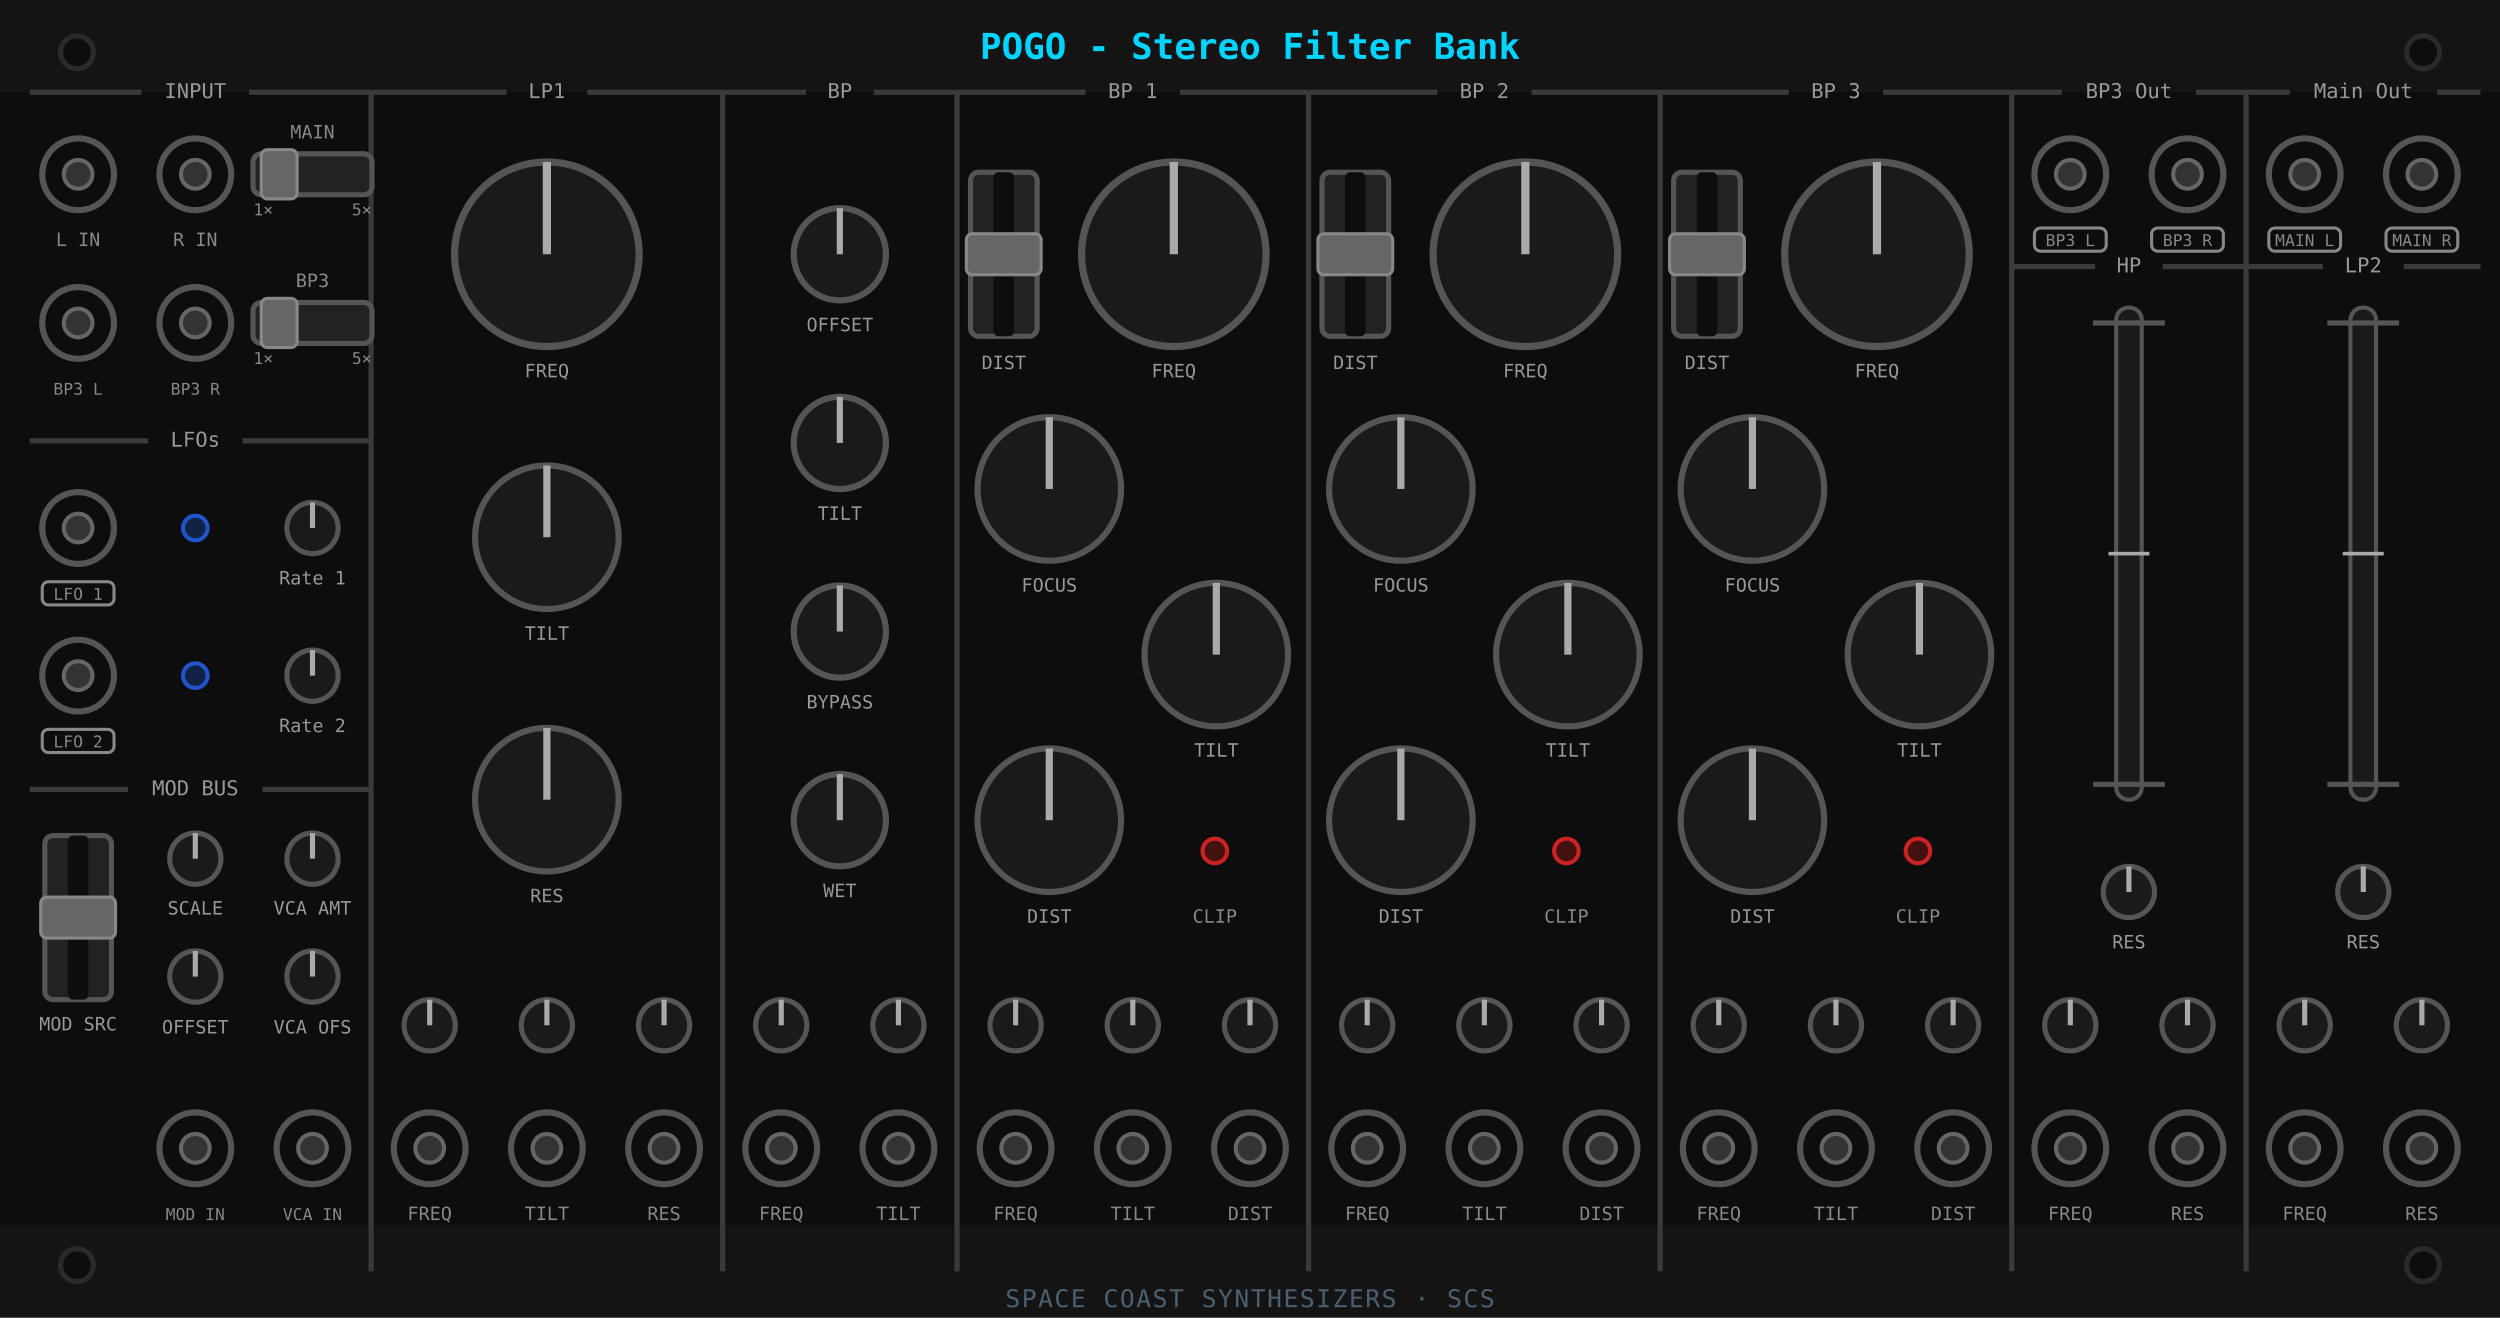
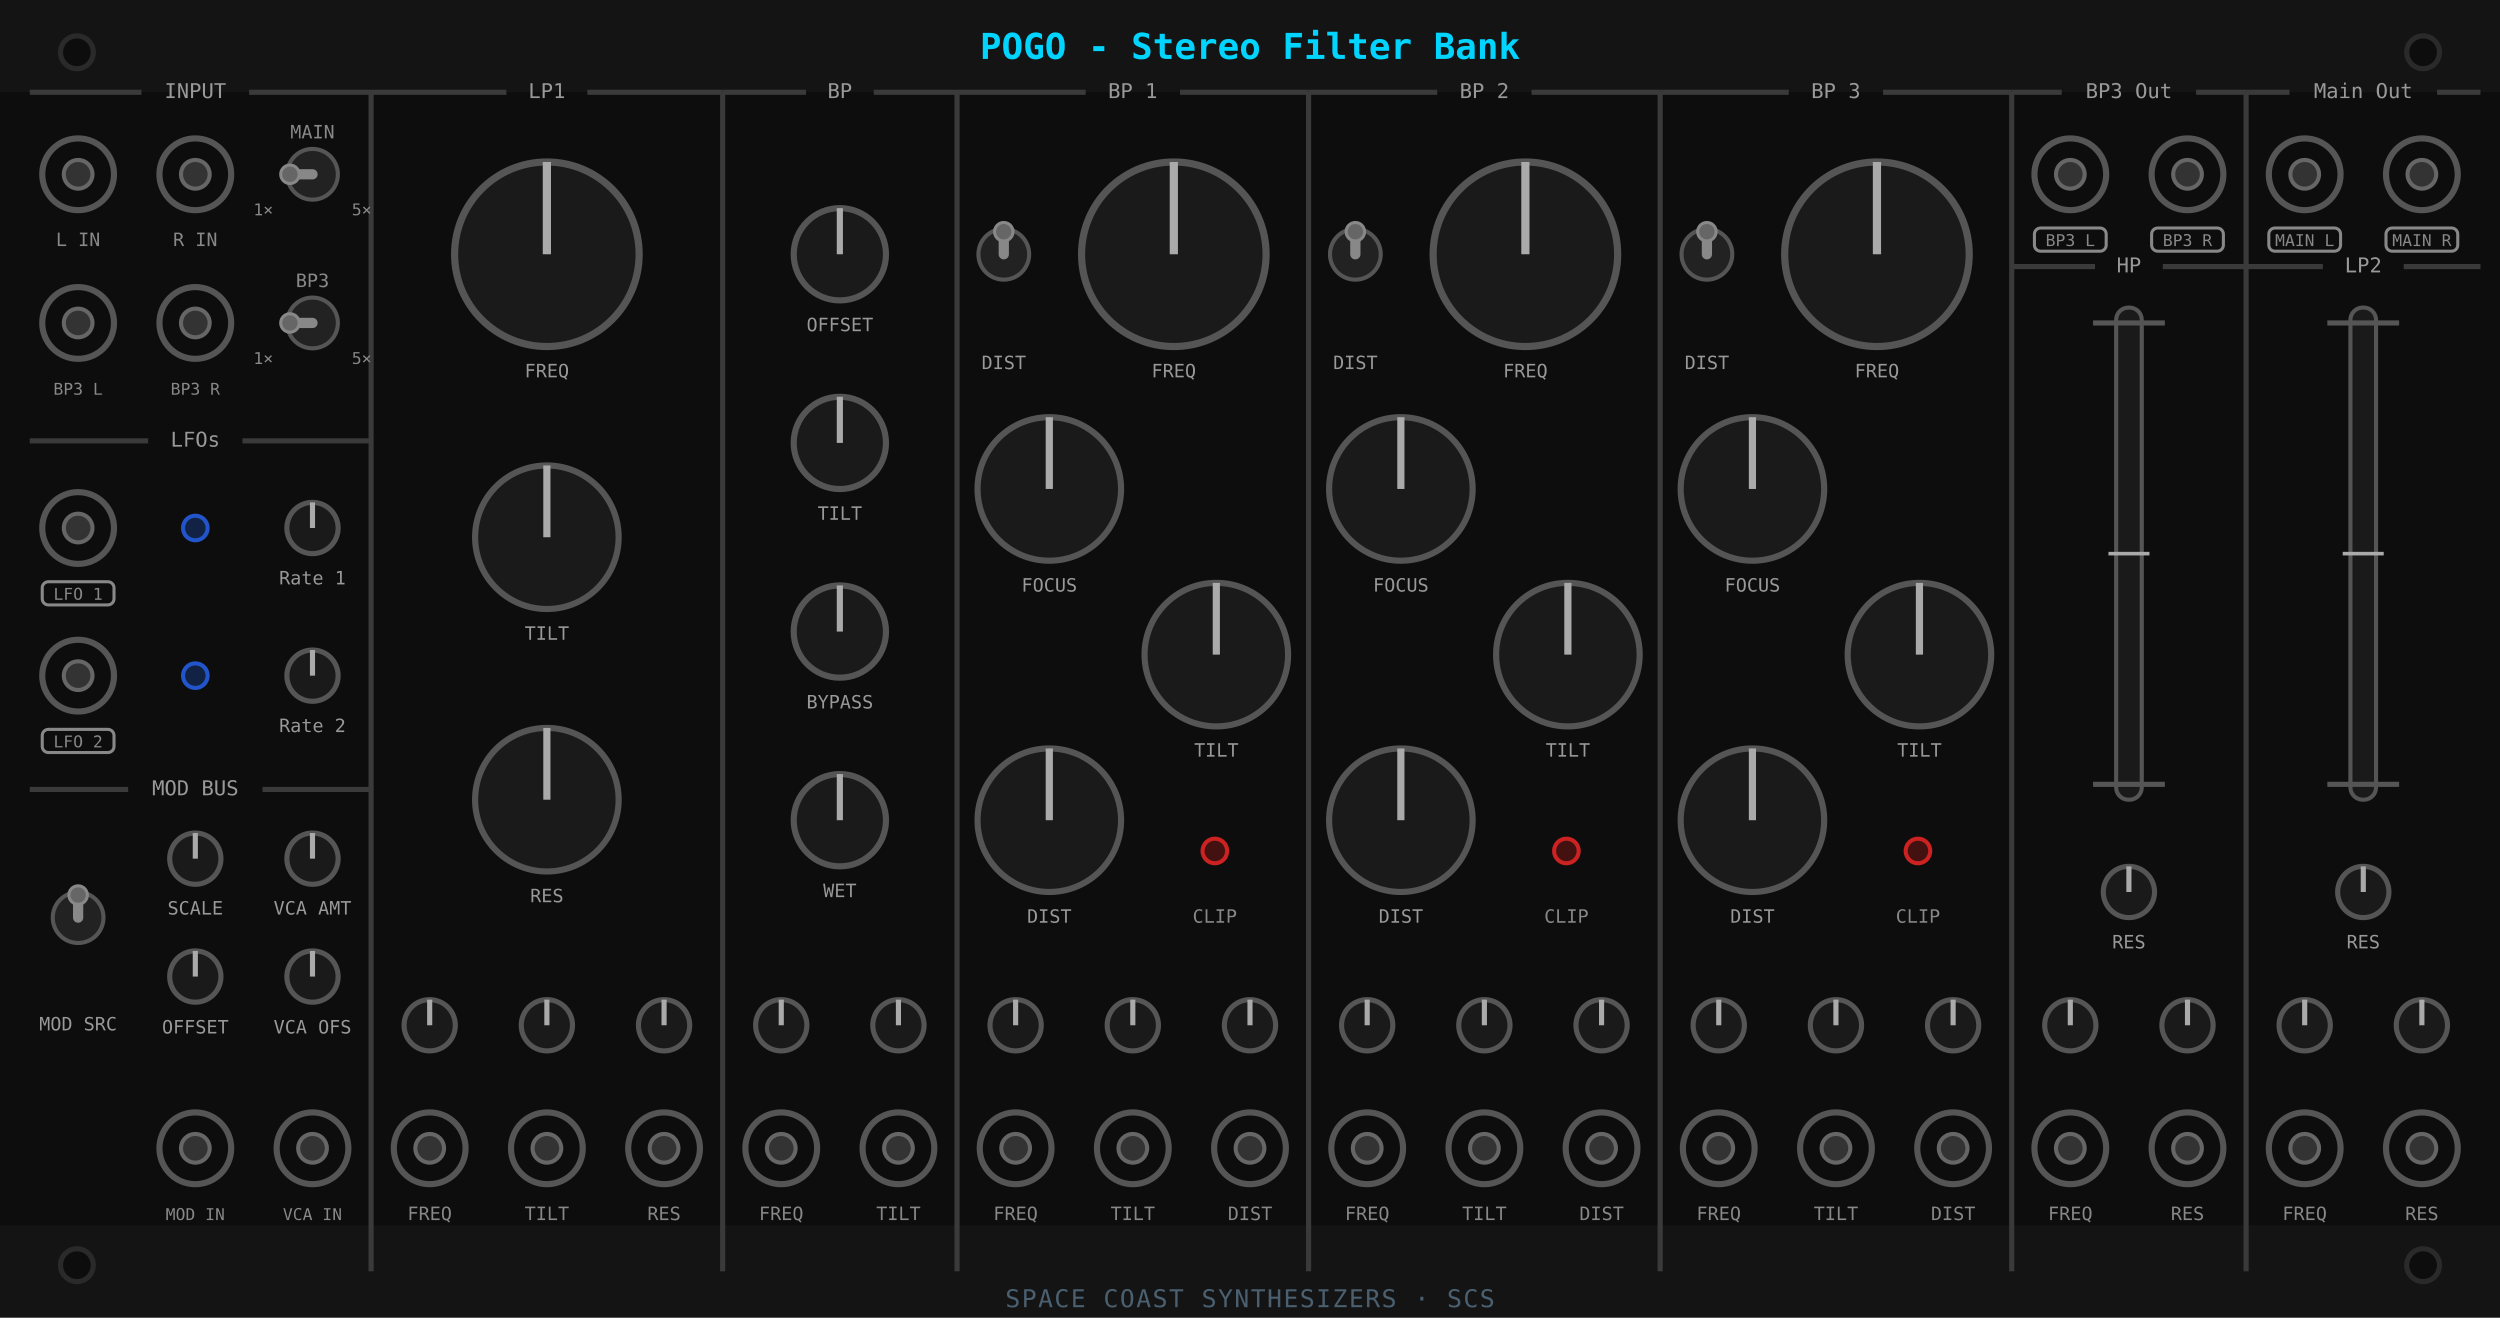
<svg xmlns="http://www.w3.org/2000/svg" width="243.84mm" height="128.5mm" viewBox="0 0 243.84 128.5">
  <rect x="0" y="0" width="243.84" height="128.5" fill="#0d0d0d" />
  <rect x="0" y="0" width="243.84" height="9.0" fill="#141414" />
  <rect x="0" y="119.5" width="243.84" height="9.0" fill="#141414" />
  <circle cx="7.5" cy="5.1" r="1.6" fill="#0d0d0d" stroke="#2a2a2a" stroke-width="0.5" />
  <circle cx="236.34" cy="5.1" r="1.6" fill="#0d0d0d" stroke="#2a2a2a" stroke-width="0.5" />
  <circle cx="7.5" cy="123.4" r="1.6" fill="#0d0d0d" stroke="#2a2a2a" stroke-width="0.5" />
  <circle cx="236.34" cy="123.4" r="1.6" fill="#0d0d0d" stroke="#2a2a2a" stroke-width="0.5" />
  <text x="121.92" y="5.75" fill="#00d4ff" font-family="monospace" font-size="3.5" font-weight="bold" text-anchor="middle">POGO - Stereo Filter Bank</text>
  <text x="121.92" y="127.5" fill="#4a6070" font-family="monospace" font-size="2.4" text-anchor="middle" letter-spacing="0.15">SPACE COAST SYNTHESIZERS  ·  SCS</text>
  <line x1="36.195" y1="9.0" x2="36.195" y2="124.0" stroke="#3a3a3a" stroke-width="0.5" />
  <line x1="70.485" y1="9.0" x2="70.485" y2="124.0" stroke="#3a3a3a" stroke-width="0.5" />
  <line x1="93.345" y1="9.0" x2="93.345" y2="124.0" stroke="#3a3a3a" stroke-width="0.5" />
  <line x1="127.635" y1="9.0" x2="127.635" y2="124.0" stroke="#3a3a3a" stroke-width="0.5" />
  <line x1="161.925" y1="9.0" x2="161.925" y2="124.0" stroke="#3a3a3a" stroke-width="0.5" />
  <line x1="196.215" y1="9.0" x2="196.215" y2="124.0" stroke="#3a3a3a" stroke-width="0.5" />
  <line x1="219.075" y1="9.0" x2="219.075" y2="124.0" stroke="#3a3a3a" stroke-width="0.5" />
  <line x1="2.905" y1="9.0" x2="13.80" y2="9.0" stroke="#3a3a3a" stroke-width="0.5" />
  <line x1="24.30" y1="9.0" x2="36.195" y2="9.0" stroke="#3a3a3a" stroke-width="0.5" />
  <text x="19.05" y="9.0" fill="#999" font-family="monospace" font-size="2.0" text-anchor="middle" dominant-baseline="middle">INPUT</text>
  <line x1="2.905" y1="43.0" x2="14.45" y2="43.0" stroke="#3a3a3a" stroke-width="0.5" />
  <line x1="23.65" y1="43.0" x2="36.195" y2="43.0" stroke="#3a3a3a" stroke-width="0.5" />
  <text x="19.05" y="43.0" fill="#999" font-family="monospace" font-size="2.0" text-anchor="middle" dominant-baseline="middle">LFOs</text>
  <line x1="2.905" y1="77.0" x2="12.50" y2="77.0" stroke="#3a3a3a" stroke-width="0.5" />
  <line x1="25.60" y1="77.0" x2="36.195" y2="77.0" stroke="#3a3a3a" stroke-width="0.5" />
  <text x="19.05" y="77.0" fill="#999" font-family="monospace" font-size="2.0" text-anchor="middle" dominant-baseline="middle">MOD BUS</text>
  <line x1="36.195" y1="9.0" x2="49.39" y2="9.0" stroke="#3a3a3a" stroke-width="0.5" />
  <line x1="57.29" y1="9.0" x2="70.485" y2="9.0" stroke="#3a3a3a" stroke-width="0.5" />
  <text x="53.34" y="9.0" fill="#999" font-family="monospace" font-size="2.0" text-anchor="middle" dominant-baseline="middle">LP1</text>
  <line x1="70.485" y1="9.0" x2="78.62" y2="9.0" stroke="#3a3a3a" stroke-width="0.5" />
  <line x1="85.22" y1="9.0" x2="93.345" y2="9.0" stroke="#3a3a3a" stroke-width="0.5" />
  <text x="81.915" y="9.0" fill="#999" font-family="monospace" font-size="2.0" text-anchor="middle" dominant-baseline="middle">BP</text>
  <line x1="93.345" y1="9.0" x2="105.89" y2="9.0" stroke="#3a3a3a" stroke-width="0.5" />
  <line x1="115.09" y1="9.0" x2="127.635" y2="9.0" stroke="#3a3a3a" stroke-width="0.5" />
  <text x="110.49" y="9.0" fill="#999" font-family="monospace" font-size="2.0" text-anchor="middle" dominant-baseline="middle">BP 1</text>
  <line x1="127.635" y1="9.0" x2="140.18" y2="9.0" stroke="#3a3a3a" stroke-width="0.5" />
  <line x1="149.38" y1="9.0" x2="161.925" y2="9.0" stroke="#3a3a3a" stroke-width="0.5" />
  <text x="144.78" y="9.0" fill="#999" font-family="monospace" font-size="2.0" text-anchor="middle" dominant-baseline="middle">BP 2</text>
  <line x1="161.925" y1="9.0" x2="174.47" y2="9.0" stroke="#3a3a3a" stroke-width="0.5" />
  <line x1="183.67" y1="9.0" x2="196.215" y2="9.0" stroke="#3a3a3a" stroke-width="0.5" />
  <text x="179.07" y="9.0" fill="#999" font-family="monospace" font-size="2.0" text-anchor="middle" dominant-baseline="middle">BP 3</text>
  <line x1="196.215" y1="9.0" x2="201.09" y2="9.0" stroke="#3a3a3a" stroke-width="0.5" />
  <line x1="214.20" y1="9.0" x2="219.075" y2="9.0" stroke="#3a3a3a" stroke-width="0.5" />
  <text x="207.645" y="9.0" fill="#999" font-family="monospace" font-size="2.0" text-anchor="middle" dominant-baseline="middle">BP3 Out</text>
  <line x1="196.215" y1="26.0" x2="204.34" y2="26.0" stroke="#3a3a3a" stroke-width="0.5" />
  <line x1="210.95" y1="26.0" x2="219.075" y2="26.0" stroke="#3a3a3a" stroke-width="0.5" />
  <text x="207.645" y="26.0" fill="#999" font-family="monospace" font-size="2.0" text-anchor="middle" dominant-baseline="middle">HP</text>
  <line x1="219.075" y1="9.0" x2="223.31" y2="9.0" stroke="#3a3a3a" stroke-width="0.5" />
  <line x1="237.70" y1="9.0" x2="241.935" y2="9.0" stroke="#3a3a3a" stroke-width="0.5" />
  <text x="230.505" y="9.0" fill="#999" font-family="monospace" font-size="2.0" text-anchor="middle" dominant-baseline="middle">Main Out</text>
  <line x1="219.075" y1="26.0" x2="226.56" y2="26.0" stroke="#3a3a3a" stroke-width="0.5" />
  <line x1="234.45" y1="26.0" x2="241.935" y2="26.0" stroke="#3a3a3a" stroke-width="0.5" />
  <text x="230.505" y="26.0" fill="#999" font-family="monospace" font-size="2.0" text-anchor="middle" dominant-baseline="middle">LP2</text>
  <circle cx="7.62" cy="17.0" r="3.5" fill="none" stroke="#555" stroke-width="0.6" />
  <circle cx="7.62" cy="17.0" r="1.4" fill="#333" stroke="#666" stroke-width="0.4" />
  <text x="7.62" y="24.0" fill="#888" font-family="monospace" font-size="1.8" text-anchor="middle">L IN</text>
  <circle cx="19.05" cy="17.0" r="3.5" fill="none" stroke="#555" stroke-width="0.6" />
  <circle cx="19.05" cy="17.0" r="1.4" fill="#333" stroke="#666" stroke-width="0.4" />
  <text x="19.05" y="24.0" fill="#888" font-family="monospace" font-size="1.8" text-anchor="middle">R IN</text>
  <text x="30.48" y="13.5" fill="#888" font-family="monospace" font-size="1.8" text-anchor="middle">MAIN</text>
-   <rect x="24.68" y="15.00" width="11.6" height="4.0" rx="0.8" fill="#222" stroke="#555" stroke-width="0.5" />
-   <rect x="25.48" y="14.60" width="3.5" height="4.8" rx="0.6" fill="#666" stroke="#888" stroke-width="0.3" />
+   <circle cx="30.480" cy="17.000" r="2.475" fill="#222" stroke="#555" stroke-width="0.4" />
+   <line x1="30.480" y1="17.000" x2="28.280" y2="17.000" stroke="#888" stroke-width="1.0" stroke-linecap="round" />
+   <circle cx="28.280" cy="17.000" r="0.9" fill="#666" stroke="#888" stroke-width="0.3" />
  <text x="25.68" y="21.0" fill="#888" font-family="monospace" font-size="1.6" text-anchor="middle">1×</text>
  <text x="35.28" y="21.0" fill="#888" font-family="monospace" font-size="1.6" text-anchor="middle">5×</text>
  <circle cx="7.62" cy="31.5" r="3.5" fill="none" stroke="#555" stroke-width="0.6" />
  <circle cx="7.62" cy="31.5" r="1.4" fill="#333" stroke="#666" stroke-width="0.4" />
  <text x="7.62" y="38.5" fill="#888" font-family="monospace" font-size="1.6" text-anchor="middle">BP3 L</text>
  <circle cx="19.05" cy="31.5" r="3.5" fill="none" stroke="#555" stroke-width="0.6" />
  <circle cx="19.05" cy="31.5" r="1.4" fill="#333" stroke="#666" stroke-width="0.4" />
  <text x="19.05" y="38.5" fill="#888" font-family="monospace" font-size="1.6" text-anchor="middle">BP3 R</text>
  <text x="30.48" y="28.0" fill="#888" font-family="monospace" font-size="1.8" text-anchor="middle">BP3</text>
-   <rect x="24.68" y="29.50" width="11.6" height="4.0" rx="0.8" fill="#222" stroke="#555" stroke-width="0.5" />
-   <rect x="25.48" y="29.10" width="3.5" height="4.8" rx="0.6" fill="#666" stroke="#888" stroke-width="0.3" />
+   <circle cx="30.480" cy="31.500" r="2.475" fill="#222" stroke="#555" stroke-width="0.4" />
+   <line x1="30.480" y1="31.500" x2="28.280" y2="31.500" stroke="#888" stroke-width="1.0" stroke-linecap="round" />
+   <circle cx="28.280" cy="31.500" r="0.9" fill="#666" stroke="#888" stroke-width="0.3" />
  <text x="25.68" y="35.5" fill="#888" font-family="monospace" font-size="1.6" text-anchor="middle">1×</text>
  <text x="35.28" y="35.5" fill="#888" font-family="monospace" font-size="1.6" text-anchor="middle">5×</text>
  <circle cx="7.62" cy="51.5" r="3.5" fill="none" stroke="#555" stroke-width="0.6" />
  <circle cx="7.62" cy="51.5" r="1.4" fill="#333" stroke="#666" stroke-width="0.4" />
  <rect x="4.12" y="56.74" width="7.0" height="2.26" rx="0.6" fill="none" stroke="#888" stroke-width="0.3" />
  <text x="7.62" y="58.5" fill="#888" font-family="monospace" font-size="1.6" text-anchor="middle">LFO 1</text>
  <circle cx="19.05" cy="51.5" r="1.2" fill="#112244" stroke="#2255cc" stroke-width="0.4" />
  <circle cx="30.48" cy="51.5" r="2.5" fill="#1a1a1a" stroke="#555" stroke-width="0.5" />
  <line x1="30.48" y1="51.5" x2="30.48" y2="49.0" stroke="#aaa" stroke-width="0.5" />
  <text x="30.48" y="57.0" fill="#999" font-family="monospace" font-size="1.8" text-anchor="middle">Rate 1</text>
  <circle cx="7.62" cy="65.9" r="3.5" fill="none" stroke="#555" stroke-width="0.6" />
  <circle cx="7.62" cy="65.9" r="1.4" fill="#333" stroke="#666" stroke-width="0.4" />
  <rect x="4.12" y="71.14" width="7.0" height="2.26" rx="0.6" fill="none" stroke="#888" stroke-width="0.3" />
  <text x="7.62" y="72.9" fill="#888" font-family="monospace" font-size="1.6" text-anchor="middle">LFO 2</text>
  <circle cx="19.05" cy="65.9" r="1.2" fill="#112244" stroke="#2255cc" stroke-width="0.4" />
  <circle cx="30.48" cy="65.9" r="2.5" fill="#1a1a1a" stroke="#555" stroke-width="0.5" />
  <line x1="30.48" y1="65.9" x2="30.48" y2="63.4" stroke="#aaa" stroke-width="0.5" />
  <text x="30.48" y="71.4" fill="#999" font-family="monospace" font-size="1.8" text-anchor="middle">Rate 2</text>
-   <rect x="4.37" y="81.50" width="6.5" height="16.0" rx="0.8" fill="#222" stroke="#555" stroke-width="0.5" />
-   <rect x="6.62" y="81.50" width="2.0" height="16.0" rx="0.5" fill="#0d0d0d" stroke="none" />
-   <rect x="3.97" y="87.50" width="7.3" height="4.0" rx="0.6" fill="#666" stroke="#888" stroke-width="0.3" />
+   <circle cx="7.620" cy="89.500" r="2.475" fill="#222" stroke="#555" stroke-width="0.4" />
+   <line x1="7.620" y1="89.500" x2="7.620" y2="87.300" stroke="#888" stroke-width="1.0" stroke-linecap="round" />
+   <circle cx="7.620" cy="87.300" r="0.9" fill="#666" stroke="#888" stroke-width="0.3" />
  <text x="7.62" y="100.5" fill="#999" font-family="monospace" font-size="1.8" text-anchor="middle">MOD SRC</text>
  <circle cx="19.05" cy="83.75" r="2.5" fill="#1a1a1a" stroke="#555" stroke-width="0.5" />
  <line x1="19.05" y1="83.75" x2="19.05" y2="81.25" stroke="#aaa" stroke-width="0.5" />
  <text x="19.05" y="89.2" fill="#999" font-family="monospace" font-size="1.8" text-anchor="middle">SCALE</text>
  <circle cx="30.48" cy="83.75" r="2.5" fill="#1a1a1a" stroke="#555" stroke-width="0.5" />
  <line x1="30.48" y1="83.75" x2="30.48" y2="81.25" stroke="#aaa" stroke-width="0.5" />
  <text x="30.48" y="89.2" fill="#999" font-family="monospace" font-size="1.8" text-anchor="middle">VCA AMT</text>
  <circle cx="19.05" cy="95.25" r="2.5" fill="#1a1a1a" stroke="#555" stroke-width="0.5" />
  <line x1="19.05" y1="95.25" x2="19.05" y2="92.75" stroke="#aaa" stroke-width="0.5" />
  <text x="19.05" y="100.8" fill="#999" font-family="monospace" font-size="1.8" text-anchor="middle">OFFSET</text>
  <circle cx="30.48" cy="95.25" r="2.5" fill="#1a1a1a" stroke="#555" stroke-width="0.5" />
  <line x1="30.48" y1="95.25" x2="30.48" y2="92.75" stroke="#aaa" stroke-width="0.5" />
  <text x="30.48" y="100.8" fill="#999" font-family="monospace" font-size="1.8" text-anchor="middle">VCA OFS</text>
  <circle cx="19.05" cy="112.0" r="3.5" fill="none" stroke="#555" stroke-width="0.6" />
  <circle cx="19.05" cy="112.0" r="1.4" fill="#333" stroke="#666" stroke-width="0.4" />
  <text x="19.05" y="119.0" fill="#888" font-family="monospace" font-size="1.6" text-anchor="middle">MOD IN</text>
  <circle cx="30.48" cy="112.0" r="3.5" fill="none" stroke="#555" stroke-width="0.6" />
  <circle cx="30.48" cy="112.0" r="1.4" fill="#333" stroke="#666" stroke-width="0.4" />
  <text x="30.48" y="119.0" fill="#888" font-family="monospace" font-size="1.6" text-anchor="middle">VCA IN</text>
  <circle cx="53.34" cy="24.8" r="9.0" fill="#1a1a1a" stroke="#555" stroke-width="0.7" />
  <line x1="53.34" y1="24.8" x2="53.34" y2="15.8" stroke="#aaa" stroke-width="0.8" />
  <text x="53.34" y="36.8" fill="#999" font-family="monospace" font-size="1.8" text-anchor="middle">FREQ</text>
  <circle cx="53.34" cy="52.4" r="7.0" fill="#1a1a1a" stroke="#555" stroke-width="0.6" />
  <line x1="53.34" y1="52.4" x2="53.34" y2="45.4" stroke="#aaa" stroke-width="0.7" />
  <text x="53.34" y="62.4" fill="#999" font-family="monospace" font-size="1.8" text-anchor="middle">TILT</text>
  <circle cx="53.34" cy="78.0" r="7.0" fill="#1a1a1a" stroke="#555" stroke-width="0.6" />
  <line x1="53.34" y1="78.0" x2="53.34" y2="71.0" stroke="#aaa" stroke-width="0.7" />
  <text x="53.34" y="88.0" fill="#999" font-family="monospace" font-size="1.8" text-anchor="middle">RES</text>
  <circle cx="41.91" cy="100.0" r="2.5" fill="#1a1a1a" stroke="#555" stroke-width="0.5" />
  <line x1="41.91" y1="100.0" x2="41.91" y2="97.5" stroke="#aaa" stroke-width="0.5" />
  <text x="41.91" y="105.5" fill="#999" font-family="monospace" font-size="1.8" text-anchor="middle" />
  <circle cx="53.34" cy="100.0" r="2.5" fill="#1a1a1a" stroke="#555" stroke-width="0.5" />
  <line x1="53.34" y1="100.0" x2="53.34" y2="97.5" stroke="#aaa" stroke-width="0.5" />
  <text x="53.34" y="105.5" fill="#999" font-family="monospace" font-size="1.8" text-anchor="middle" />
  <circle cx="64.77" cy="100.0" r="2.5" fill="#1a1a1a" stroke="#555" stroke-width="0.5" />
  <line x1="64.77" y1="100.0" x2="64.77" y2="97.5" stroke="#aaa" stroke-width="0.5" />
  <text x="64.77" y="105.5" fill="#999" font-family="monospace" font-size="1.8" text-anchor="middle" />
  <circle cx="41.91" cy="112.0" r="3.5" fill="none" stroke="#555" stroke-width="0.6" />
  <circle cx="41.91" cy="112.0" r="1.4" fill="#333" stroke="#666" stroke-width="0.4" />
  <text x="41.91" y="119.0" fill="#888" font-family="monospace" font-size="1.8" text-anchor="middle">FREQ</text>
  <circle cx="53.34" cy="112.0" r="3.5" fill="none" stroke="#555" stroke-width="0.6" />
  <circle cx="53.34" cy="112.0" r="1.4" fill="#333" stroke="#666" stroke-width="0.4" />
  <text x="53.34" y="119.0" fill="#888" font-family="monospace" font-size="1.8" text-anchor="middle">TILT</text>
  <circle cx="64.77" cy="112.0" r="3.5" fill="none" stroke="#555" stroke-width="0.6" />
  <circle cx="64.77" cy="112.0" r="1.4" fill="#333" stroke="#666" stroke-width="0.4" />
  <text x="64.77" y="119.0" fill="#888" font-family="monospace" font-size="1.8" text-anchor="middle">RES</text>
  <circle cx="81.915" cy="24.8" r="4.5" fill="#1a1a1a" stroke="#555" stroke-width="0.6" />
  <line x1="81.915" y1="24.8" x2="81.915" y2="20.3" stroke="#aaa" stroke-width="0.6" />
  <text x="81.915" y="32.3" fill="#999" font-family="monospace" font-size="1.8" text-anchor="middle">OFFSET</text>
  <circle cx="81.915" cy="43.2" r="4.5" fill="#1a1a1a" stroke="#555" stroke-width="0.6" />
  <line x1="81.915" y1="43.2" x2="81.915" y2="38.7" stroke="#aaa" stroke-width="0.6" />
  <text x="81.915" y="50.7" fill="#999" font-family="monospace" font-size="1.8" text-anchor="middle">TILT</text>
  <circle cx="81.915" cy="61.6" r="4.5" fill="#1a1a1a" stroke="#555" stroke-width="0.6" />
  <line x1="81.915" y1="61.6" x2="81.915" y2="57.1" stroke="#aaa" stroke-width="0.6" />
  <text x="81.915" y="69.1" fill="#999" font-family="monospace" font-size="1.8" text-anchor="middle">BYPASS</text>
  <circle cx="81.915" cy="80.0" r="4.5" fill="#1a1a1a" stroke="#555" stroke-width="0.6" />
  <line x1="81.915" y1="80.0" x2="81.915" y2="75.5" stroke="#aaa" stroke-width="0.6" />
  <text x="81.915" y="87.5" fill="#999" font-family="monospace" font-size="1.8" text-anchor="middle">WET</text>
  <circle cx="76.2" cy="100.0" r="2.5" fill="#1a1a1a" stroke="#555" stroke-width="0.5" />
  <line x1="76.2" y1="100.0" x2="76.2" y2="97.5" stroke="#aaa" stroke-width="0.5" />
  <text x="76.2" y="105.5" fill="#999" font-family="monospace" font-size="1.8" text-anchor="middle" />
  <circle cx="87.63" cy="100.0" r="2.5" fill="#1a1a1a" stroke="#555" stroke-width="0.5" />
  <line x1="87.63" y1="100.0" x2="87.63" y2="97.5" stroke="#aaa" stroke-width="0.5" />
  <text x="87.63" y="105.5" fill="#999" font-family="monospace" font-size="1.8" text-anchor="middle" />
  <circle cx="76.2" cy="112.0" r="3.5" fill="none" stroke="#555" stroke-width="0.6" />
  <circle cx="76.2" cy="112.0" r="1.4" fill="#333" stroke="#666" stroke-width="0.4" />
  <text x="76.2" y="119.0" fill="#888" font-family="monospace" font-size="1.8" text-anchor="middle">FREQ</text>
  <circle cx="87.63" cy="112.0" r="3.5" fill="none" stroke="#555" stroke-width="0.6" />
  <circle cx="87.63" cy="112.0" r="1.4" fill="#333" stroke="#666" stroke-width="0.4" />
  <text x="87.63" y="119.0" fill="#888" font-family="monospace" font-size="1.8" text-anchor="middle">TILT</text>
-   <rect x="94.66" y="16.80" width="6.5" height="16.0" rx="0.8" fill="#222" stroke="#555" stroke-width="0.5" />
-   <rect x="96.91" y="16.80" width="2.0" height="16.0" rx="0.5" fill="#0d0d0d" stroke="none" />
-   <rect x="94.25" y="22.80" width="7.3" height="4.0" rx="0.6" fill="#666" stroke="#888" stroke-width="0.3" />
+   <circle cx="97.905" cy="24.800" r="2.475" fill="#222" stroke="#555" stroke-width="0.4" />
+   <line x1="97.905" y1="24.800" x2="97.905" y2="22.600" stroke="#888" stroke-width="1.0" stroke-linecap="round" />
+   <circle cx="97.905" cy="22.600" r="0.9" fill="#666" stroke="#888" stroke-width="0.3" />
  <text x="97.905" y="36.0" fill="#999" font-family="monospace" font-size="1.8" text-anchor="middle">DIST</text>
  <circle cx="114.49" cy="24.8" r="9.0" fill="#1a1a1a" stroke="#555" stroke-width="0.7" />
  <line x1="114.49" y1="24.8" x2="114.49" y2="15.8" stroke="#aaa" stroke-width="0.8" />
  <text x="114.49" y="36.8" fill="#999" font-family="monospace" font-size="1.8" text-anchor="middle">FREQ</text>
  <circle cx="102.345" cy="47.69" r="7.0" fill="#1a1a1a" stroke="#555" stroke-width="0.6" />
  <line x1="102.345" y1="47.69" x2="102.345" y2="40.69" stroke="#aaa" stroke-width="0.7" />
  <text x="102.345" y="57.7" fill="#999" font-family="monospace" font-size="1.8" text-anchor="middle">FOCUS</text>
  <circle cx="118.635" cy="63.85" r="7.0" fill="#1a1a1a" stroke="#555" stroke-width="0.6" />
  <line x1="118.635" y1="63.85" x2="118.635" y2="56.85" stroke="#aaa" stroke-width="0.7" />
  <text x="118.635" y="73.8" fill="#999" font-family="monospace" font-size="1.8" text-anchor="middle">TILT</text>
  <circle cx="102.345" cy="80.0" r="7.0" fill="#1a1a1a" stroke="#555" stroke-width="0.6" />
  <line x1="102.345" y1="80.0" x2="102.345" y2="73.0" stroke="#aaa" stroke-width="0.7" />
  <text x="102.345" y="90.0" fill="#999" font-family="monospace" font-size="1.8" text-anchor="middle">DIST</text>
  <circle cx="118.49" cy="83.0" r="1.2" fill="#441111" stroke="#cc2222" stroke-width="0.4" />
  <text x="118.49" y="90.0" fill="#888" font-family="monospace" font-size="1.8" text-anchor="middle">CLIP</text>
  <circle cx="99.06" cy="100.0" r="2.5" fill="#1a1a1a" stroke="#555" stroke-width="0.5" />
  <line x1="99.06" y1="100.0" x2="99.06" y2="97.5" stroke="#aaa" stroke-width="0.5" />
  <text x="99.06" y="105.5" fill="#999" font-family="monospace" font-size="1.8" text-anchor="middle" />
  <circle cx="110.49" cy="100.0" r="2.5" fill="#1a1a1a" stroke="#555" stroke-width="0.5" />
  <line x1="110.49" y1="100.0" x2="110.49" y2="97.5" stroke="#aaa" stroke-width="0.5" />
  <text x="110.49" y="105.5" fill="#999" font-family="monospace" font-size="1.8" text-anchor="middle" />
  <circle cx="121.92" cy="100.0" r="2.5" fill="#1a1a1a" stroke="#555" stroke-width="0.5" />
  <line x1="121.92" y1="100.0" x2="121.92" y2="97.5" stroke="#aaa" stroke-width="0.5" />
  <text x="121.92" y="105.5" fill="#999" font-family="monospace" font-size="1.8" text-anchor="middle" />
  <circle cx="99.06" cy="112.0" r="3.5" fill="none" stroke="#555" stroke-width="0.6" />
  <circle cx="99.06" cy="112.0" r="1.4" fill="#333" stroke="#666" stroke-width="0.4" />
  <text x="99.06" y="119.0" fill="#888" font-family="monospace" font-size="1.8" text-anchor="middle">FREQ</text>
  <circle cx="110.49" cy="112.0" r="3.5" fill="none" stroke="#555" stroke-width="0.6" />
  <circle cx="110.49" cy="112.0" r="1.4" fill="#333" stroke="#666" stroke-width="0.4" />
  <text x="110.49" y="119.0" fill="#888" font-family="monospace" font-size="1.8" text-anchor="middle">TILT</text>
  <circle cx="121.92" cy="112.0" r="3.5" fill="none" stroke="#555" stroke-width="0.6" />
  <circle cx="121.92" cy="112.0" r="1.4" fill="#333" stroke="#666" stroke-width="0.4" />
  <text x="121.92" y="119.0" fill="#888" font-family="monospace" font-size="1.8" text-anchor="middle">DIST</text>
-   <rect x="128.94" y="16.80" width="6.5" height="16.0" rx="0.8" fill="#222" stroke="#555" stroke-width="0.5" />
-   <rect x="131.19" y="16.80" width="2.0" height="16.0" rx="0.5" fill="#0d0d0d" stroke="none" />
-   <rect x="128.54" y="22.80" width="7.3" height="4.0" rx="0.6" fill="#666" stroke="#888" stroke-width="0.3" />
+   <circle cx="132.195" cy="24.800" r="2.475" fill="#222" stroke="#555" stroke-width="0.4" />
+   <line x1="132.195" y1="24.800" x2="132.195" y2="22.600" stroke="#888" stroke-width="1.0" stroke-linecap="round" />
+   <circle cx="132.195" cy="22.600" r="0.9" fill="#666" stroke="#888" stroke-width="0.3" />
  <text x="132.195" y="36.0" fill="#999" font-family="monospace" font-size="1.8" text-anchor="middle">DIST</text>
  <circle cx="148.78" cy="24.8" r="9.0" fill="#1a1a1a" stroke="#555" stroke-width="0.7" />
  <line x1="148.78" y1="24.8" x2="148.78" y2="15.8" stroke="#aaa" stroke-width="0.8" />
  <text x="148.78" y="36.8" fill="#999" font-family="monospace" font-size="1.8" text-anchor="middle">FREQ</text>
  <circle cx="136.635" cy="47.69" r="7.0" fill="#1a1a1a" stroke="#555" stroke-width="0.6" />
  <line x1="136.635" y1="47.69" x2="136.635" y2="40.69" stroke="#aaa" stroke-width="0.7" />
  <text x="136.635" y="57.7" fill="#999" font-family="monospace" font-size="1.8" text-anchor="middle">FOCUS</text>
  <circle cx="152.925" cy="63.85" r="7.0" fill="#1a1a1a" stroke="#555" stroke-width="0.6" />
  <line x1="152.925" y1="63.85" x2="152.925" y2="56.85" stroke="#aaa" stroke-width="0.7" />
  <text x="152.925" y="73.8" fill="#999" font-family="monospace" font-size="1.8" text-anchor="middle">TILT</text>
  <circle cx="136.635" cy="80.0" r="7.0" fill="#1a1a1a" stroke="#555" stroke-width="0.6" />
  <line x1="136.635" y1="80.0" x2="136.635" y2="73.0" stroke="#aaa" stroke-width="0.7" />
  <text x="136.635" y="90.0" fill="#999" font-family="monospace" font-size="1.8" text-anchor="middle">DIST</text>
  <circle cx="152.78" cy="83.0" r="1.2" fill="#441111" stroke="#cc2222" stroke-width="0.4" />
  <text x="152.78" y="90.0" fill="#888" font-family="monospace" font-size="1.8" text-anchor="middle">CLIP</text>
  <circle cx="133.35" cy="100.0" r="2.5" fill="#1a1a1a" stroke="#555" stroke-width="0.5" />
  <line x1="133.35" y1="100.0" x2="133.35" y2="97.5" stroke="#aaa" stroke-width="0.5" />
  <text x="133.35" y="105.5" fill="#999" font-family="monospace" font-size="1.8" text-anchor="middle" />
  <circle cx="144.78" cy="100.0" r="2.5" fill="#1a1a1a" stroke="#555" stroke-width="0.5" />
  <line x1="144.78" y1="100.0" x2="144.78" y2="97.5" stroke="#aaa" stroke-width="0.5" />
  <text x="144.78" y="105.5" fill="#999" font-family="monospace" font-size="1.8" text-anchor="middle" />
  <circle cx="156.21" cy="100.0" r="2.5" fill="#1a1a1a" stroke="#555" stroke-width="0.5" />
  <line x1="156.21" y1="100.0" x2="156.21" y2="97.5" stroke="#aaa" stroke-width="0.5" />
  <text x="156.21" y="105.5" fill="#999" font-family="monospace" font-size="1.8" text-anchor="middle" />
  <circle cx="133.35" cy="112.0" r="3.5" fill="none" stroke="#555" stroke-width="0.6" />
  <circle cx="133.35" cy="112.0" r="1.4" fill="#333" stroke="#666" stroke-width="0.4" />
  <text x="133.35" y="119.0" fill="#888" font-family="monospace" font-size="1.8" text-anchor="middle">FREQ</text>
  <circle cx="144.78" cy="112.0" r="3.5" fill="none" stroke="#555" stroke-width="0.6" />
  <circle cx="144.78" cy="112.0" r="1.4" fill="#333" stroke="#666" stroke-width="0.4" />
  <text x="144.78" y="119.0" fill="#888" font-family="monospace" font-size="1.8" text-anchor="middle">TILT</text>
  <circle cx="156.21" cy="112.0" r="3.5" fill="none" stroke="#555" stroke-width="0.6" />
  <circle cx="156.21" cy="112.0" r="1.4" fill="#333" stroke="#666" stroke-width="0.4" />
  <text x="156.21" y="119.0" fill="#888" font-family="monospace" font-size="1.8" text-anchor="middle">DIST</text>
-   <rect x="163.24" y="16.80" width="6.5" height="16.0" rx="0.8" fill="#222" stroke="#555" stroke-width="0.5" />
-   <rect x="165.49" y="16.80" width="2.0" height="16.0" rx="0.5" fill="#0d0d0d" stroke="none" />
-   <rect x="162.84" y="22.80" width="7.3" height="4.0" rx="0.6" fill="#666" stroke="#888" stroke-width="0.3" />
+   <circle cx="166.485" cy="24.800" r="2.475" fill="#222" stroke="#555" stroke-width="0.4" />
+   <line x1="166.485" y1="24.800" x2="166.485" y2="22.600" stroke="#888" stroke-width="1.0" stroke-linecap="round" />
+   <circle cx="166.485" cy="22.600" r="0.9" fill="#666" stroke="#888" stroke-width="0.3" />
  <text x="166.485" y="36.0" fill="#999" font-family="monospace" font-size="1.8" text-anchor="middle">DIST</text>
  <circle cx="183.07" cy="24.8" r="9.0" fill="#1a1a1a" stroke="#555" stroke-width="0.7" />
  <line x1="183.07" y1="24.8" x2="183.07" y2="15.8" stroke="#aaa" stroke-width="0.8" />
  <text x="183.07" y="36.8" fill="#999" font-family="monospace" font-size="1.8" text-anchor="middle">FREQ</text>
  <circle cx="170.925" cy="47.69" r="7.0" fill="#1a1a1a" stroke="#555" stroke-width="0.6" />
  <line x1="170.925" y1="47.69" x2="170.925" y2="40.69" stroke="#aaa" stroke-width="0.7" />
  <text x="170.925" y="57.7" fill="#999" font-family="monospace" font-size="1.8" text-anchor="middle">FOCUS</text>
  <circle cx="187.215" cy="63.85" r="7.0" fill="#1a1a1a" stroke="#555" stroke-width="0.6" />
  <line x1="187.215" y1="63.85" x2="187.215" y2="56.85" stroke="#aaa" stroke-width="0.7" />
  <text x="187.215" y="73.8" fill="#999" font-family="monospace" font-size="1.8" text-anchor="middle">TILT</text>
  <circle cx="170.925" cy="80.0" r="7.0" fill="#1a1a1a" stroke="#555" stroke-width="0.6" />
  <line x1="170.925" y1="80.0" x2="170.925" y2="73.0" stroke="#aaa" stroke-width="0.7" />
  <text x="170.925" y="90.0" fill="#999" font-family="monospace" font-size="1.8" text-anchor="middle">DIST</text>
  <circle cx="187.07" cy="83.0" r="1.2" fill="#441111" stroke="#cc2222" stroke-width="0.4" />
  <text x="187.07" y="90.0" fill="#888" font-family="monospace" font-size="1.8" text-anchor="middle">CLIP</text>
  <circle cx="167.64" cy="100.0" r="2.5" fill="#1a1a1a" stroke="#555" stroke-width="0.5" />
  <line x1="167.64" y1="100.0" x2="167.64" y2="97.5" stroke="#aaa" stroke-width="0.5" />
  <text x="167.64" y="105.5" fill="#999" font-family="monospace" font-size="1.8" text-anchor="middle" />
  <circle cx="179.07" cy="100.0" r="2.5" fill="#1a1a1a" stroke="#555" stroke-width="0.5" />
  <line x1="179.07" y1="100.0" x2="179.07" y2="97.5" stroke="#aaa" stroke-width="0.5" />
  <text x="179.07" y="105.5" fill="#999" font-family="monospace" font-size="1.8" text-anchor="middle" />
  <circle cx="190.5" cy="100.0" r="2.5" fill="#1a1a1a" stroke="#555" stroke-width="0.5" />
  <line x1="190.5" y1="100.0" x2="190.5" y2="97.5" stroke="#aaa" stroke-width="0.5" />
  <text x="190.5" y="105.5" fill="#999" font-family="monospace" font-size="1.8" text-anchor="middle" />
  <circle cx="167.64" cy="112.0" r="3.5" fill="none" stroke="#555" stroke-width="0.6" />
  <circle cx="167.64" cy="112.0" r="1.4" fill="#333" stroke="#666" stroke-width="0.4" />
  <text x="167.64" y="119.0" fill="#888" font-family="monospace" font-size="1.8" text-anchor="middle">FREQ</text>
  <circle cx="179.07" cy="112.0" r="3.5" fill="none" stroke="#555" stroke-width="0.6" />
  <circle cx="179.07" cy="112.0" r="1.4" fill="#333" stroke="#666" stroke-width="0.4" />
  <text x="179.07" y="119.0" fill="#888" font-family="monospace" font-size="1.8" text-anchor="middle">TILT</text>
  <circle cx="190.5" cy="112.0" r="3.5" fill="none" stroke="#555" stroke-width="0.6" />
  <circle cx="190.5" cy="112.0" r="1.4" fill="#333" stroke="#666" stroke-width="0.4" />
  <text x="190.5" y="119.0" fill="#888" font-family="monospace" font-size="1.8" text-anchor="middle">DIST</text>
  <circle cx="201.93" cy="17.0" r="3.5" fill="none" stroke="#555" stroke-width="0.6" />
  <circle cx="201.93" cy="17.0" r="1.4" fill="#333" stroke="#666" stroke-width="0.4" />
  <rect x="198.43" y="22.24" width="7.0" height="2.26" rx="0.6" fill="none" stroke="#888" stroke-width="0.3" />
  <text x="201.93" y="24.0" fill="#888" font-family="monospace" font-size="1.6" text-anchor="middle">BP3 L</text>
  <circle cx="213.36" cy="17.0" r="3.5" fill="none" stroke="#555" stroke-width="0.6" />
  <circle cx="213.36" cy="17.0" r="1.4" fill="#333" stroke="#666" stroke-width="0.4" />
  <rect x="209.86" y="22.24" width="7.0" height="2.26" rx="0.6" fill="none" stroke="#888" stroke-width="0.3" />
  <text x="213.36" y="24.0" fill="#888" font-family="monospace" font-size="1.6" text-anchor="middle">BP3 R</text>
  <rect x="206.40" y="30.00" width="2.5" height="48.0" rx="1.2" fill="#1a1a1a" stroke="#555" stroke-width="0.4" />
  <line x1="204.15" y1="31.50" x2="211.15" y2="31.50" stroke="#555" stroke-width="0.5" />
  <line x1="204.15" y1="76.50" x2="211.15" y2="76.50" stroke="#555" stroke-width="0.5" />
  <line x1="205.65" y1="54.00" x2="209.65" y2="54.00" stroke="#aaa" stroke-width="0.35" />
  <text x="207.645" y="26.5" fill="#888" font-family="monospace" font-size="1.8" text-anchor="middle" />
  <circle cx="207.645" cy="87.0" r="2.5" fill="#1a1a1a" stroke="#555" stroke-width="0.5" />
  <line x1="207.645" y1="87.0" x2="207.645" y2="84.5" stroke="#aaa" stroke-width="0.5" />
  <text x="207.645" y="92.5" fill="#999" font-family="monospace" font-size="1.8" text-anchor="middle">RES</text>
  <circle cx="201.93" cy="100.0" r="2.5" fill="#1a1a1a" stroke="#555" stroke-width="0.5" />
  <line x1="201.93" y1="100.0" x2="201.93" y2="97.5" stroke="#aaa" stroke-width="0.5" />
  <text x="201.93" y="105.5" fill="#999" font-family="monospace" font-size="1.8" text-anchor="middle" />
  <circle cx="213.36" cy="100.0" r="2.5" fill="#1a1a1a" stroke="#555" stroke-width="0.5" />
  <line x1="213.36" y1="100.0" x2="213.36" y2="97.5" stroke="#aaa" stroke-width="0.5" />
  <text x="213.36" y="105.5" fill="#999" font-family="monospace" font-size="1.8" text-anchor="middle" />
  <circle cx="201.93" cy="112.0" r="3.5" fill="none" stroke="#555" stroke-width="0.6" />
  <circle cx="201.93" cy="112.0" r="1.4" fill="#333" stroke="#666" stroke-width="0.4" />
  <text x="201.93" y="119.0" fill="#888" font-family="monospace" font-size="1.8" text-anchor="middle">FREQ</text>
  <circle cx="213.36" cy="112.0" r="3.5" fill="none" stroke="#555" stroke-width="0.6" />
  <circle cx="213.36" cy="112.0" r="1.4" fill="#333" stroke="#666" stroke-width="0.4" />
  <text x="213.36" y="119.0" fill="#888" font-family="monospace" font-size="1.8" text-anchor="middle">RES</text>
  <circle cx="224.79" cy="17.0" r="3.5" fill="none" stroke="#555" stroke-width="0.6" />
  <circle cx="224.79" cy="17.0" r="1.4" fill="#333" stroke="#666" stroke-width="0.4" />
  <rect x="221.29" y="22.24" width="7.0" height="2.26" rx="0.6" fill="none" stroke="#888" stroke-width="0.3" />
  <text x="224.79" y="24.0" fill="#888" font-family="monospace" font-size="1.6" text-anchor="middle">MAIN L</text>
  <circle cx="236.22" cy="17.0" r="3.5" fill="none" stroke="#555" stroke-width="0.6" />
  <circle cx="236.22" cy="17.0" r="1.4" fill="#333" stroke="#666" stroke-width="0.4" />
  <rect x="232.72" y="22.24" width="7.0" height="2.26" rx="0.6" fill="none" stroke="#888" stroke-width="0.3" />
  <text x="236.22" y="24.0" fill="#888" font-family="monospace" font-size="1.6" text-anchor="middle">MAIN R</text>
  <rect x="229.25" y="30.00" width="2.5" height="48.0" rx="1.2" fill="#1a1a1a" stroke="#555" stroke-width="0.4" />
  <line x1="227.00" y1="31.50" x2="234.00" y2="31.50" stroke="#555" stroke-width="0.5" />
  <line x1="227.00" y1="76.50" x2="234.00" y2="76.50" stroke="#555" stroke-width="0.5" />
  <line x1="228.50" y1="54.00" x2="232.50" y2="54.00" stroke="#aaa" stroke-width="0.35" />
  <text x="230.505" y="26.5" fill="#888" font-family="monospace" font-size="1.8" text-anchor="middle" />
  <circle cx="230.505" cy="87.0" r="2.5" fill="#1a1a1a" stroke="#555" stroke-width="0.5" />
  <line x1="230.505" y1="87.0" x2="230.505" y2="84.5" stroke="#aaa" stroke-width="0.5" />
  <text x="230.505" y="92.5" fill="#999" font-family="monospace" font-size="1.8" text-anchor="middle">RES</text>
  <circle cx="224.79" cy="100.0" r="2.5" fill="#1a1a1a" stroke="#555" stroke-width="0.5" />
  <line x1="224.79" y1="100.0" x2="224.79" y2="97.5" stroke="#aaa" stroke-width="0.5" />
  <text x="224.79" y="105.5" fill="#999" font-family="monospace" font-size="1.8" text-anchor="middle" />
  <circle cx="236.22" cy="100.0" r="2.5" fill="#1a1a1a" stroke="#555" stroke-width="0.5" />
  <line x1="236.22" y1="100.0" x2="236.22" y2="97.5" stroke="#aaa" stroke-width="0.5" />
  <text x="236.22" y="105.5" fill="#999" font-family="monospace" font-size="1.8" text-anchor="middle" />
  <circle cx="224.79" cy="112.0" r="3.5" fill="none" stroke="#555" stroke-width="0.6" />
  <circle cx="224.79" cy="112.0" r="1.4" fill="#333" stroke="#666" stroke-width="0.4" />
  <text x="224.79" y="119.0" fill="#888" font-family="monospace" font-size="1.8" text-anchor="middle">FREQ</text>
  <circle cx="236.22" cy="112.0" r="3.5" fill="none" stroke="#555" stroke-width="0.6" />
  <circle cx="236.22" cy="112.0" r="1.4" fill="#333" stroke="#666" stroke-width="0.4" />
  <text x="236.22" y="119.0" fill="#888" font-family="monospace" font-size="1.8" text-anchor="middle">RES</text>
</svg>
